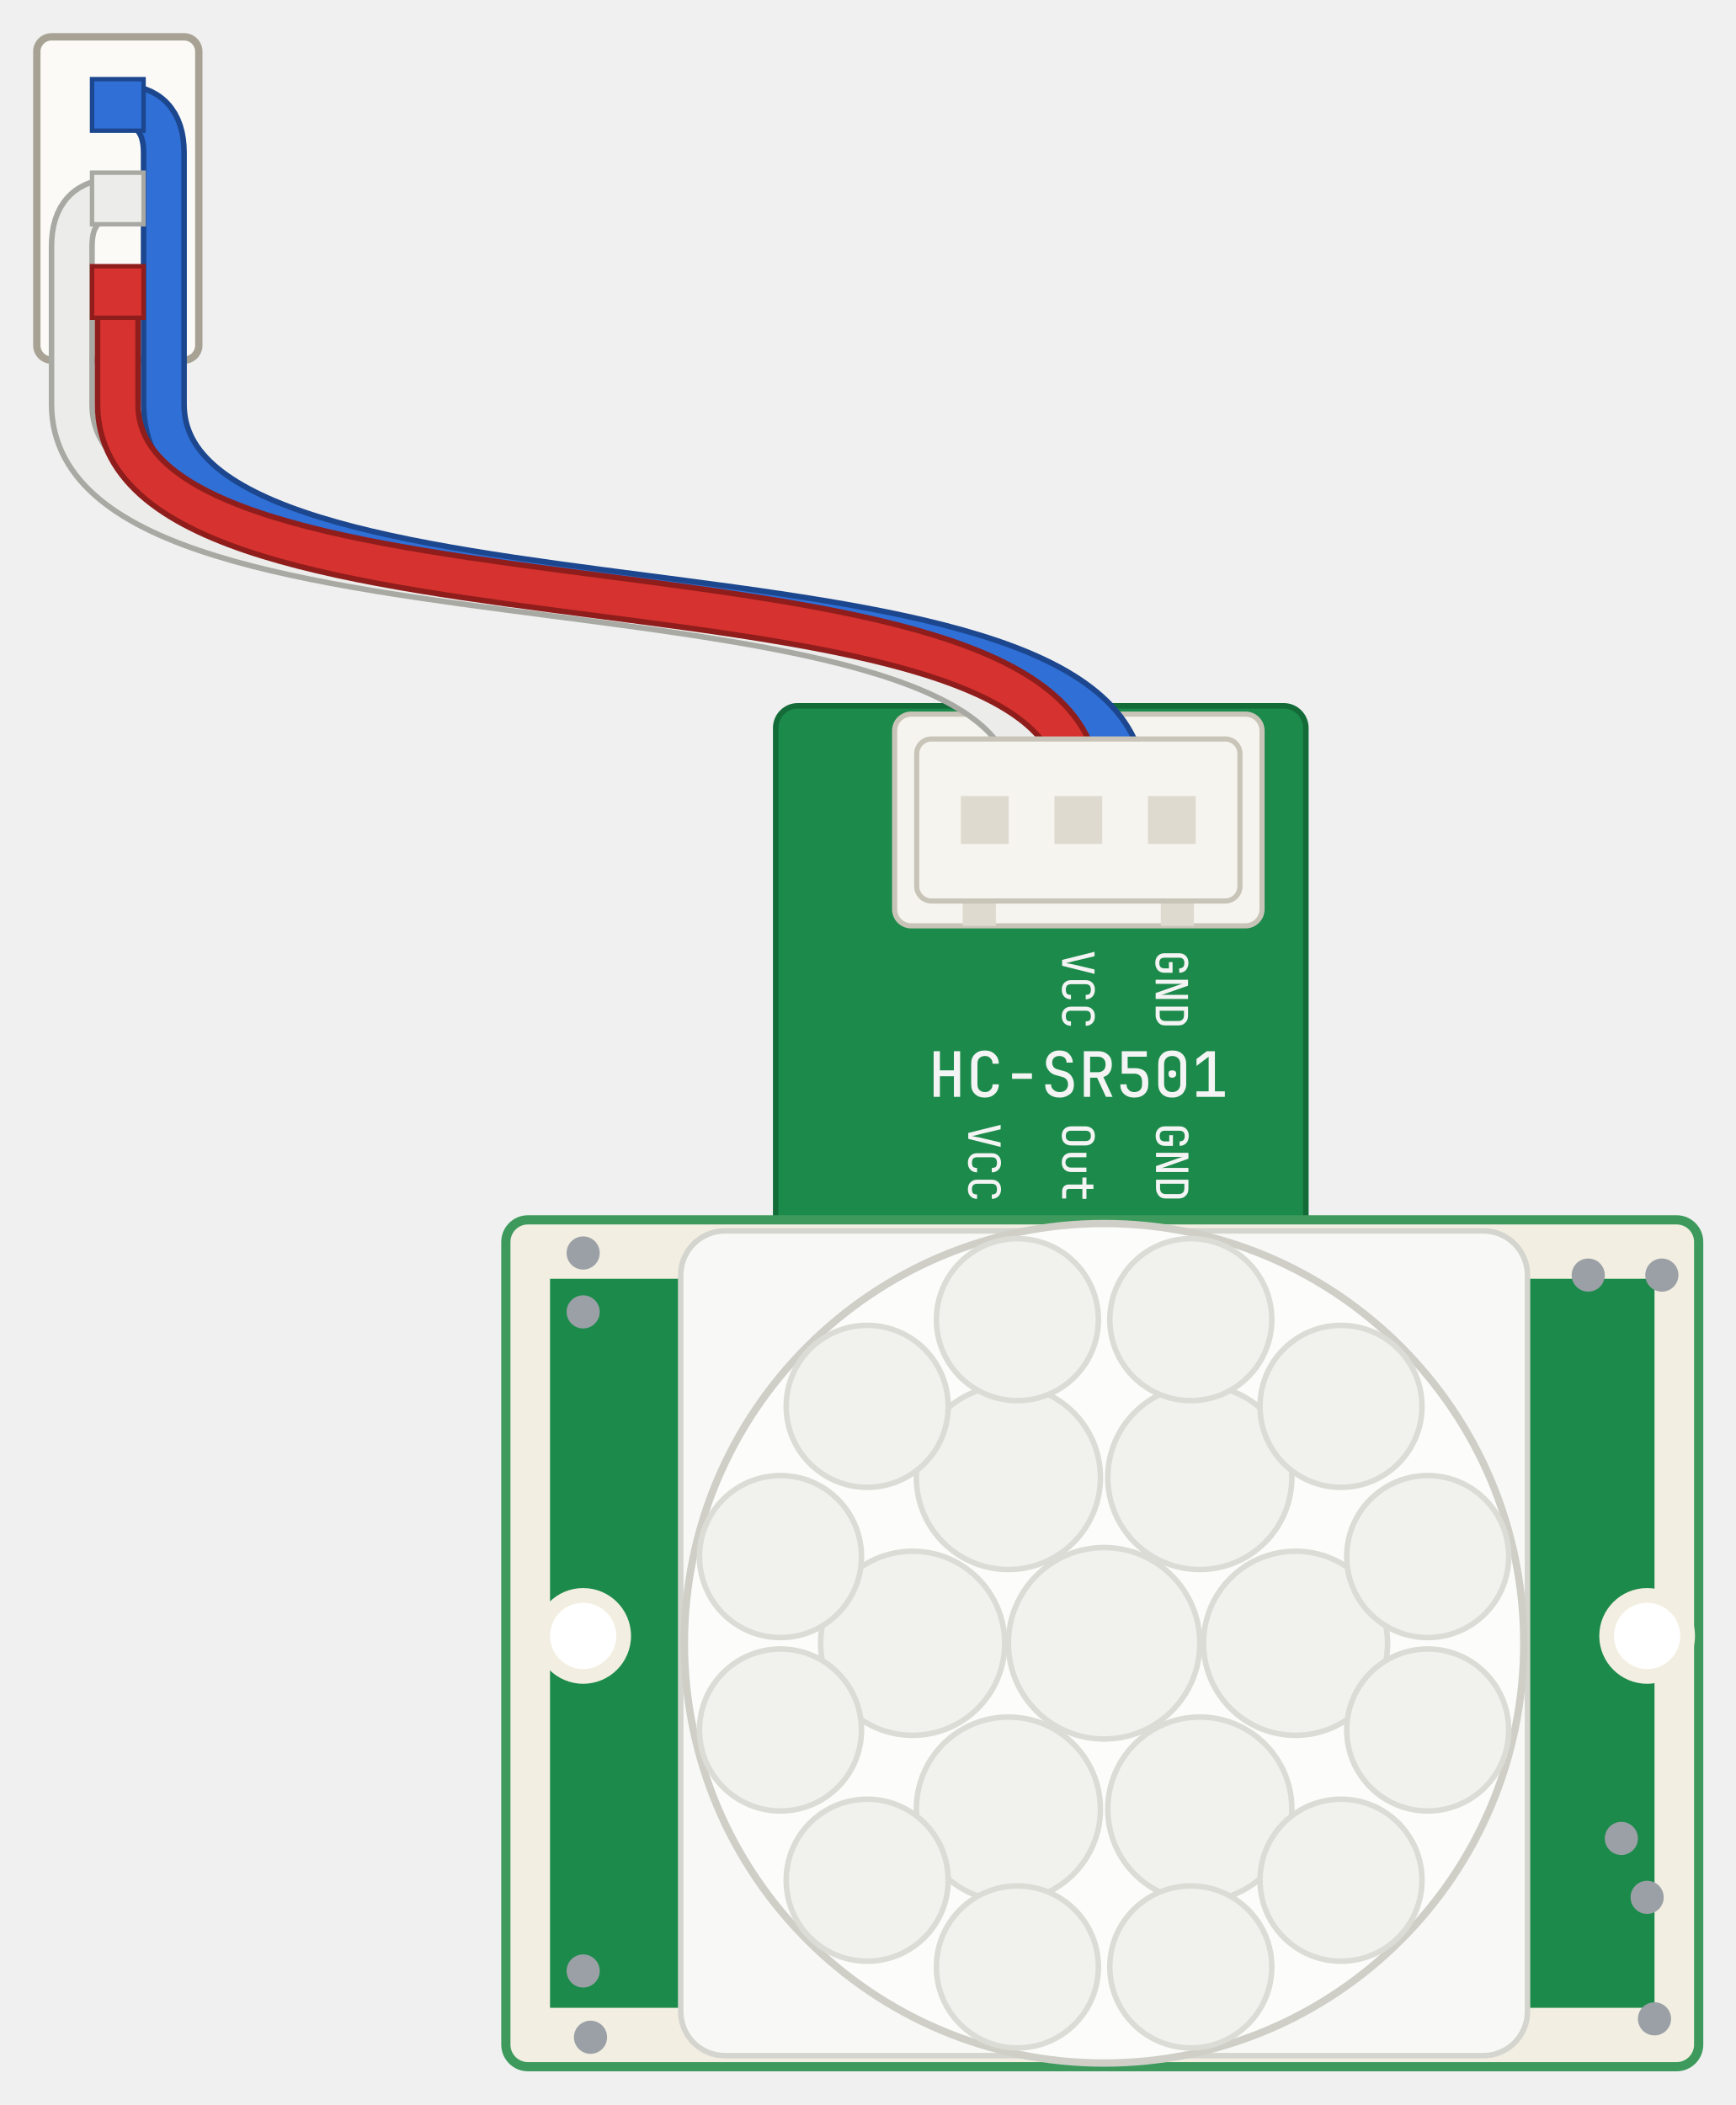
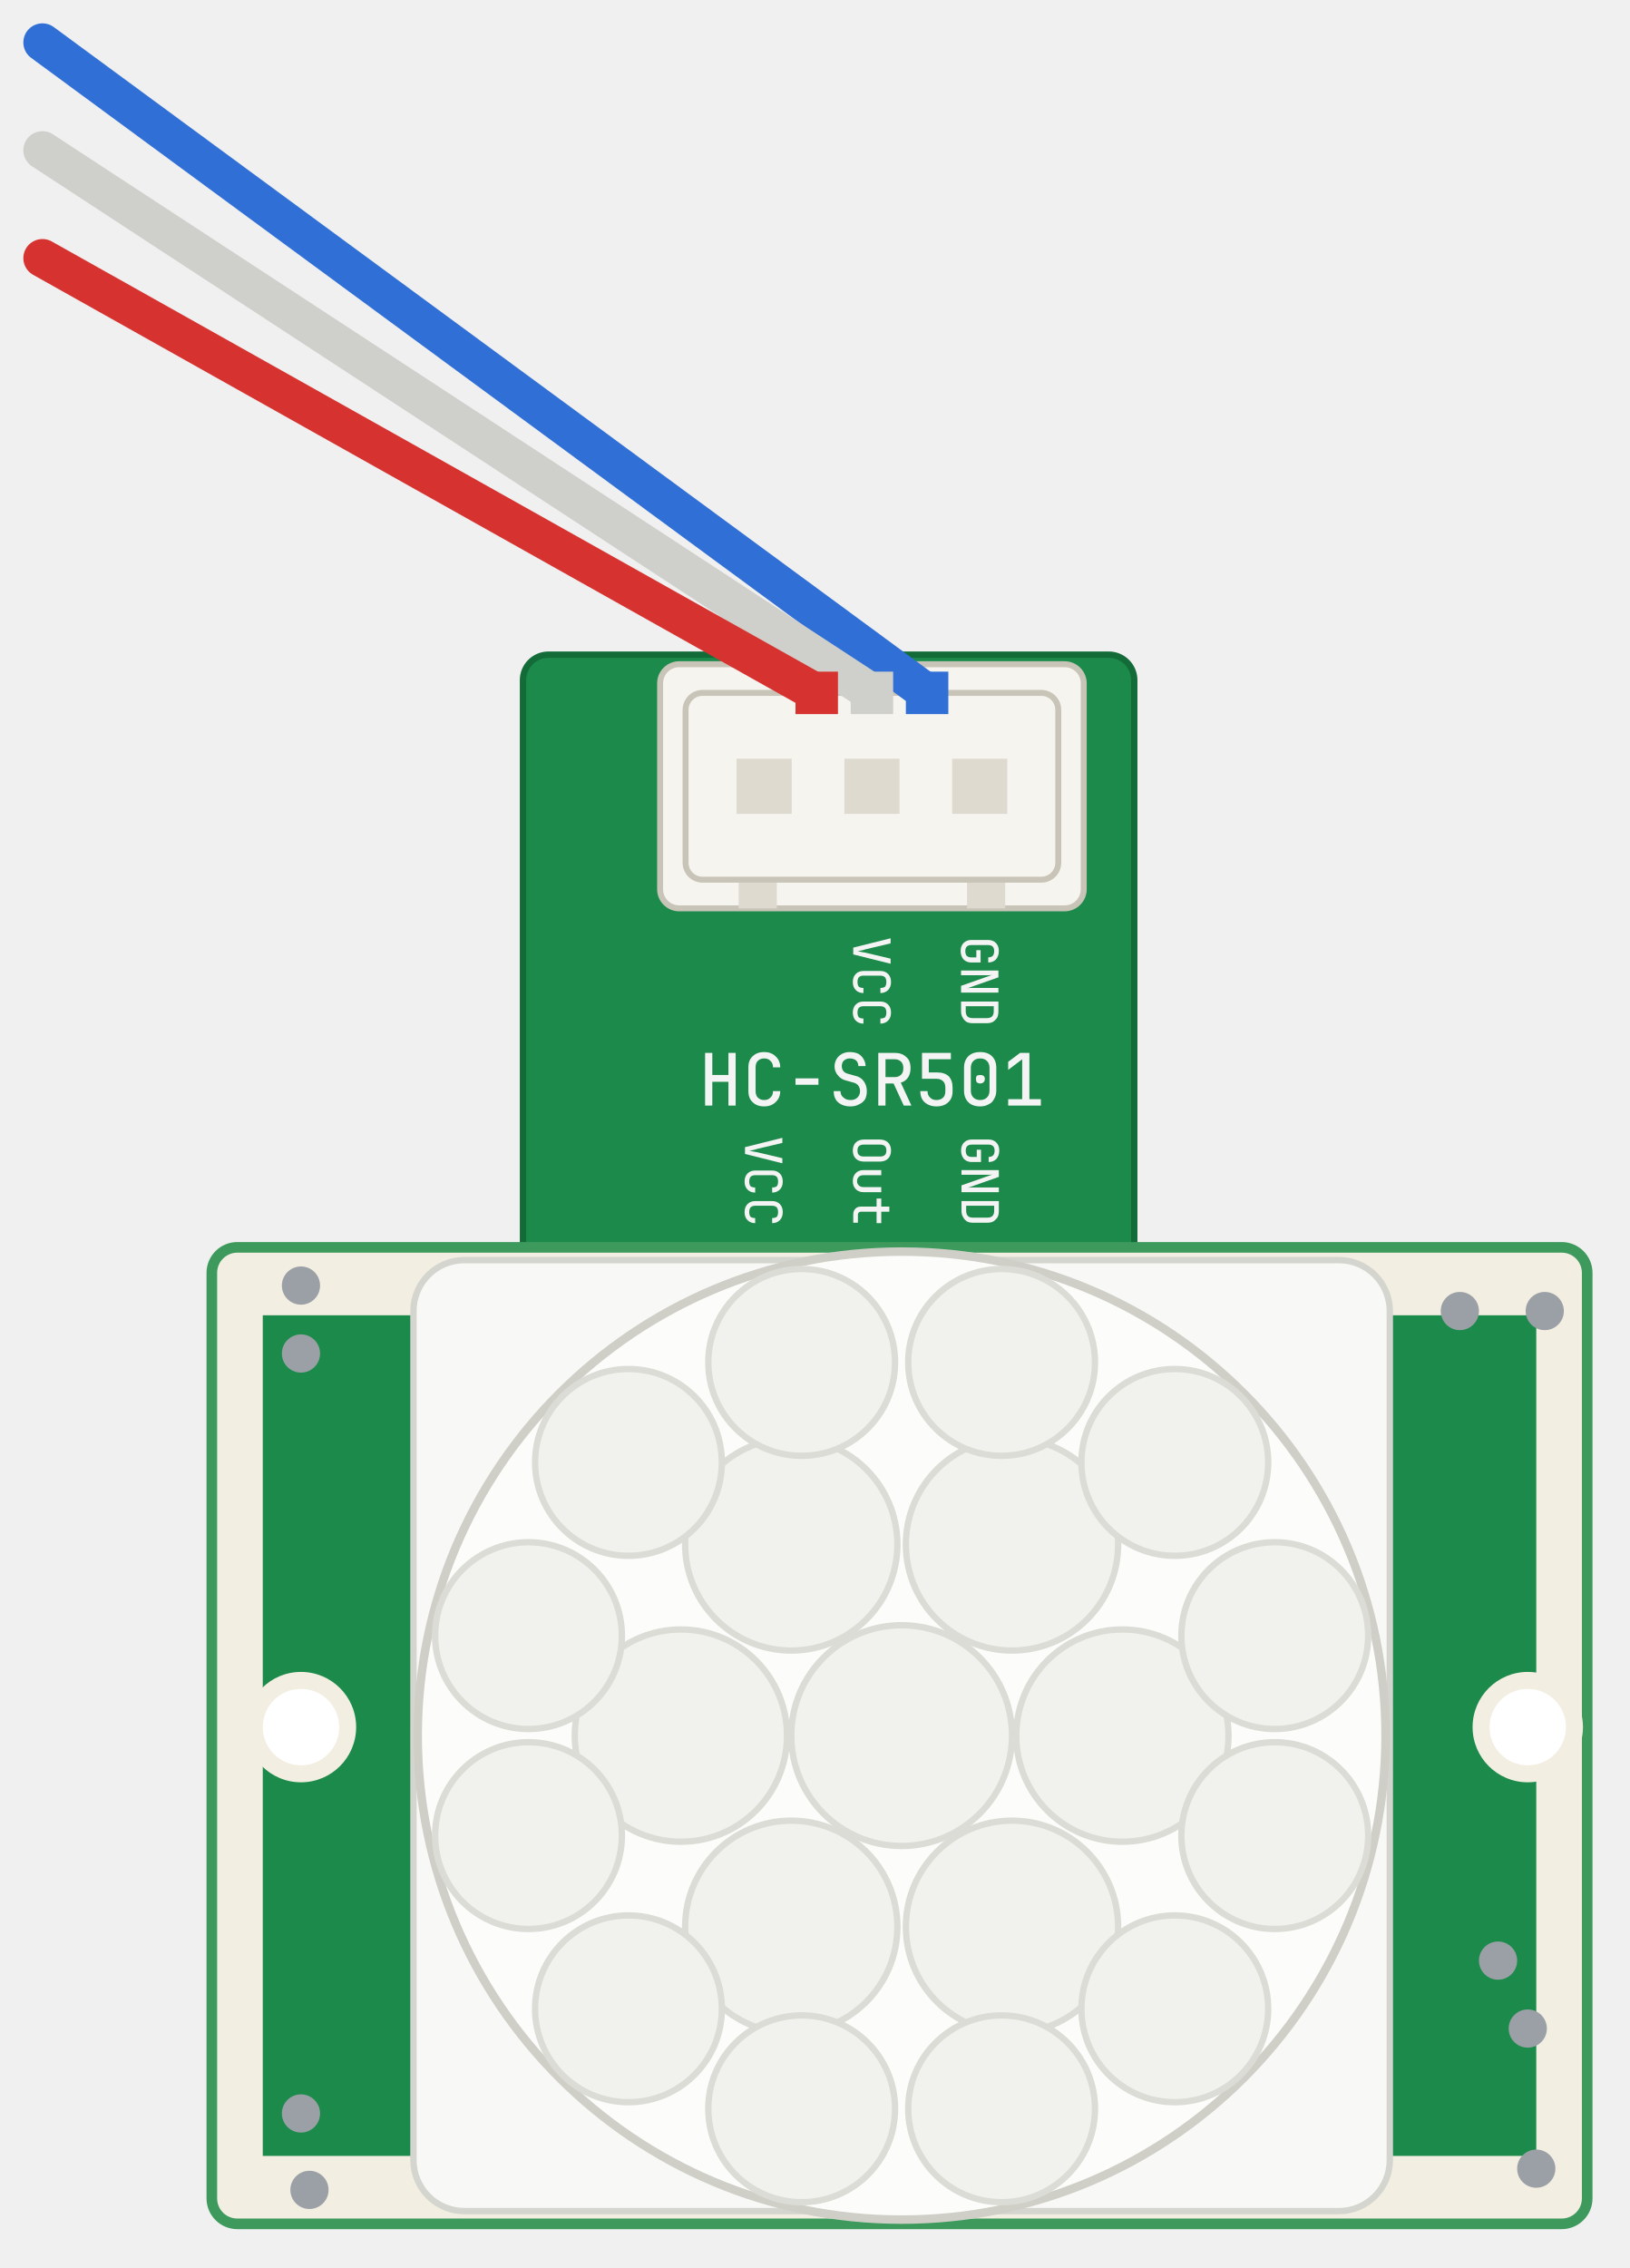
- <svg xmlns="http://www.w3.org/2000/svg" version="1.1" width="47.14mm" height="57.17mm" viewBox="0 0 47.14 57.17">
+ <svg xmlns="http://www.w3.org/2000/svg" version="1.1" width="38.39mm" height="53.42mm" viewBox="0 0 38.39 53.42">
  <g id="breadboard">
-     <g transform="translate(-35.26,-61.83)">
-       <g transform="translate(48,80)">
+     <g transform="translate(-37.46,-63.68)">
+       <g transform="translate(41.45,78.1)">
        <rect x="8.33" y="1" width="14.4" height="14.6" fill="#1c8a4a" rx="0.6" stroke="#136b38" stroke-width="0.15" />
        <rect x="11.56" y="1.225" width="9.98" height="5.75" fill="#f6f4ef" rx="0.45" stroke="#c9c4b8" stroke-width="0.14" />
        <rect x="12.74" y="1.375" width="2.54" height="5.45" fill="#f6f4ef" />
        <rect x="15.28" y="1.375" width="2.54" height="5.45" fill="#f6f4ef" />
        <rect x="17.82" y="1.375" width="2.54" height="5.45" fill="#f6f4ef" />
        <rect x="12.41" y="2.125" width="8.28" height="3.45" fill="#dedad0" rx="0.25" />
        <rect x="13.41" y="5.875" width="0.9" height="1.1" fill="#dedad0" />
        <rect x="18.79" y="5.875" width="0.9" height="1.1" fill="#dedad0" />
        <rect x="13.64" y="3.48" width="0.74" height="0.74" fill="#9aa0a6" stroke="#6c7278" stroke-width="0.1" />
        <rect x="16.18" y="3.48" width="0.74" height="0.74" fill="#9aa0a6" stroke="#6c7278" stroke-width="0.1" />
        <rect x="18.72" y="3.48" width="0.74" height="0.74" fill="#9aa0a6" stroke="#6c7278" stroke-width="0.1" />
        <path d="M16.11 7.9 16.99 7.68V7.8L16.4 7.94Q16.34 7.96 16.29 7.97Q16.24 7.98 16.21 7.98Q16.24 7.99 16.29 8Q16.34 8.01 16.4 8.02L16.99 8.16V8.28L16.11 8.06ZM16.1 8.71Q16.1 8.59 16.17 8.52Q16.24 8.45 16.35 8.45H16.75Q16.86 8.45 16.93 8.52Q17 8.59 17 8.71Q17 8.83 16.93 8.9Q16.86 8.97 16.75 8.97V8.85Q16.82 8.85 16.86 8.82Q16.89 8.78 16.89 8.71Q16.89 8.64 16.86 8.6Q16.82 8.56 16.75 8.56H16.35Q16.28 8.56 16.24 8.6Q16.21 8.64 16.21 8.71Q16.21 8.78 16.24 8.82Q16.28 8.85 16.35 8.85V8.97Q16.24 8.97 16.17 8.9Q16.1 8.83 16.1 8.71ZM16.1 9.43Q16.1 9.31 16.17 9.24Q16.24 9.17 16.35 9.17H16.75Q16.86 9.17 16.93 9.24Q17 9.31 17 9.43Q17 9.55 16.93 9.62Q16.86 9.69 16.75 9.69V9.57Q16.82 9.57 16.86 9.54Q16.89 9.5 16.89 9.43Q16.89 9.36 16.86 9.32Q16.82 9.28 16.75 9.28H16.35Q16.28 9.28 16.24 9.32Q16.21 9.36 16.21 9.43Q16.21 9.5 16.24 9.54Q16.28 9.57 16.35 9.57V9.69Q16.24 9.69 16.17 9.62Q16.1 9.55 16.1 9.43Z" fill="#f4f4f4" />
        <path d="M18.64 7.98Q18.64 7.86 18.71 7.79Q18.78 7.72 18.89 7.72H19.29Q19.4 7.72 19.47 7.79Q19.54 7.86 19.54 7.98Q19.54 8.1 19.47 8.18Q19.4 8.25 19.29 8.25V8.13Q19.36 8.13 19.4 8.09Q19.43 8.05 19.43 7.98Q19.43 7.92 19.4 7.88Q19.36 7.84 19.29 7.84H18.89Q18.82 7.84 18.78 7.88Q18.75 7.92 18.75 7.98Q18.75 8.05 18.78 8.09Q18.82 8.13 18.89 8.13H19.01V7.96H19.11V8.25H18.89Q18.78 8.25 18.71 8.18Q18.64 8.1 18.64 7.98ZM18.65 8.44H19.53V8.6L18.79 8.86Q18.82 8.85 18.87 8.85Q18.91 8.85 18.96 8.85Q19.01 8.85 19.06 8.85H19.53V8.96H18.65V8.8L19.39 8.54Q19.36 8.55 19.31 8.55Q19.27 8.55 19.22 8.55Q19.17 8.55 19.13 8.55H18.65ZM18.65 9.17H19.53V9.4Q19.53 9.49 19.5 9.55Q19.46 9.61 19.4 9.65Q19.34 9.68 19.26 9.68H18.92Q18.84 9.68 18.78 9.65Q18.72 9.61 18.69 9.55Q18.65 9.49 18.65 9.4ZM18.76 9.28V9.4Q18.76 9.48 18.8 9.52Q18.84 9.56 18.92 9.56H19.26Q19.34 9.56 19.38 9.52Q19.42 9.48 19.42 9.4V9.28Z" fill="#f4f4f4" />
        <path d="M13.56 12.6 14.44 12.38V12.5L13.85 12.64Q13.79 12.66 13.74 12.67Q13.69 12.68 13.66 12.68Q13.69 12.69 13.74 12.7Q13.79 12.71 13.85 12.72L14.44 12.86V12.98L13.56 12.76ZM13.55 13.41Q13.55 13.29 13.62 13.22Q13.69 13.15 13.8 13.15H14.2Q14.31 13.15 14.38 13.22Q14.45 13.29 14.45 13.41Q14.45 13.53 14.38 13.6Q14.31 13.67 14.2 13.67V13.55Q14.27 13.55 14.31 13.52Q14.34 13.48 14.34 13.41Q14.34 13.34 14.31 13.3Q14.27 13.26 14.2 13.26H13.8Q13.73 13.26 13.69 13.3Q13.66 13.34 13.66 13.41Q13.66 13.48 13.69 13.52Q13.73 13.55 13.8 13.55V13.67Q13.69 13.67 13.62 13.6Q13.55 13.53 13.55 13.41ZM13.55 14.13Q13.55 14.01 13.62 13.94Q13.69 13.87 13.8 13.87H14.2Q14.31 13.87 14.38 13.94Q14.45 14.01 14.45 14.13Q14.45 14.25 14.38 14.32Q14.31 14.39 14.2 14.39V14.27Q14.27 14.27 14.31 14.24Q14.34 14.2 14.34 14.13Q14.34 14.06 14.31 14.02Q14.27 13.98 14.2 13.98H13.8Q13.73 13.98 13.69 14.02Q13.66 14.06 13.66 14.13Q13.66 14.2 13.69 14.24Q13.73 14.27 13.8 14.27V14.39Q13.69 14.39 13.62 14.32Q13.55 14.25 13.55 14.13Z" fill="#f4f4f4" />
        <path d="M16.1 12.68Q16.1 12.56 16.17 12.49Q16.24 12.42 16.37 12.42H16.73Q16.86 12.42 16.93 12.49Q17 12.56 17 12.68Q17 12.8 16.93 12.87Q16.86 12.94 16.73 12.94H16.37Q16.24 12.94 16.17 12.87Q16.1 12.8 16.1 12.68ZM16.21 12.68Q16.21 12.75 16.24 12.78Q16.28 12.82 16.35 12.82H16.75Q16.82 12.82 16.86 12.78Q16.89 12.75 16.89 12.68Q16.89 12.61 16.86 12.58Q16.82 12.54 16.75 12.54H16.35Q16.28 12.54 16.24 12.58Q16.21 12.61 16.21 12.68ZM16.1 13.4Q16.1 13.28 16.17 13.21Q16.24 13.14 16.35 13.14H16.77V13.26H16.35Q16.28 13.26 16.24 13.3Q16.2 13.34 16.2 13.4Q16.2 13.46 16.24 13.5Q16.28 13.54 16.35 13.54H16.77V13.66H16.35Q16.24 13.66 16.17 13.59Q16.1 13.52 16.1 13.4ZM16.11 14.19Q16.11 14.1 16.16 14.05Q16.21 14 16.29 14H16.66V13.81H16.77V14H16.96V14.12H16.77V14.39H16.66V14.12H16.29Q16.26 14.12 16.24 14.14Q16.22 14.16 16.22 14.19V14.38H16.11Z" fill="#f4f4f4" />
        <path d="M18.65 12.68Q18.65 12.56 18.72 12.49Q18.79 12.42 18.9 12.42H19.3Q19.41 12.42 19.48 12.49Q19.55 12.56 19.55 12.68Q19.55 12.8 19.48 12.88Q19.41 12.95 19.3 12.95V12.83Q19.37 12.83 19.41 12.79Q19.44 12.75 19.44 12.68Q19.44 12.62 19.41 12.58Q19.37 12.54 19.3 12.54H18.9Q18.83 12.54 18.79 12.58Q18.76 12.62 18.76 12.68Q18.76 12.75 18.79 12.79Q18.83 12.83 18.9 12.83H19.02V12.66H19.12V12.95H18.9Q18.79 12.95 18.72 12.88Q18.65 12.8 18.65 12.68ZM18.66 13.14H19.54V13.3L18.8 13.56Q18.83 13.55 18.88 13.55Q18.92 13.55 18.97 13.55Q19.02 13.55 19.07 13.55H19.54V13.66H18.66V13.5L19.4 13.24Q19.37 13.25 19.33 13.25Q19.28 13.25 19.23 13.25Q19.18 13.25 19.14 13.25H18.66ZM18.66 13.87H19.54V14.1Q19.54 14.19 19.51 14.25Q19.47 14.31 19.41 14.35Q19.35 14.38 19.27 14.38H18.93Q18.85 14.38 18.79 14.35Q18.73 14.31 18.7 14.25Q18.66 14.19 18.66 14.1ZM18.77 13.98V14.1Q18.77 14.18 18.81 14.22Q18.85 14.26 18.93 14.26H19.27Q19.35 14.26 19.39 14.22Q19.43 14.18 19.43 14.1V13.98Z" fill="#f4f4f4" />
        <path d="M12.62 11.62V10.38H12.79V10.9H13.17V10.38H13.34V11.62H13.17V11.06H12.79V11.62ZM14.01 11.64Q13.84 11.64 13.74 11.54Q13.64 11.45 13.64 11.28V10.72Q13.64 10.55 13.74 10.46Q13.84 10.36 14.01 10.36Q14.18 10.36 14.28 10.46Q14.39 10.56 14.39 10.72H14.22Q14.22 10.62 14.16 10.57Q14.11 10.51 14.01 10.51Q13.92 10.51 13.86 10.57Q13.81 10.62 13.81 10.72V11.28Q13.81 11.38 13.86 11.43Q13.92 11.49 14.01 11.49Q14.11 11.49 14.16 11.43Q14.22 11.38 14.22 11.28H14.39Q14.39 11.44 14.28 11.54Q14.18 11.64 14.01 11.64ZM14.75 11.13V10.98H15.29V11.13ZM16.05 11.64Q15.86 11.64 15.75 11.54Q15.65 11.45 15.65 11.28H15.81Q15.81 11.38 15.88 11.43Q15.94 11.49 16.05 11.49Q16.15 11.49 16.21 11.43Q16.27 11.37 16.27 11.28Q16.27 11.21 16.23 11.15Q16.19 11.1 16.12 11.08L15.94 11.03Q15.82 11 15.75 10.91Q15.67 10.82 15.67 10.7Q15.67 10.6 15.72 10.52Q15.76 10.45 15.85 10.4Q15.93 10.36 16.03 10.36Q16.14 10.36 16.23 10.4Q16.31 10.45 16.35 10.52Q16.4 10.6 16.4 10.69H16.23Q16.23 10.61 16.18 10.56Q16.12 10.51 16.03 10.51Q15.95 10.51 15.89 10.56Q15.84 10.61 15.84 10.69Q15.84 10.76 15.88 10.81Q15.91 10.85 15.98 10.87L16.16 10.92Q16.29 10.95 16.36 11.05Q16.43 11.15 16.43 11.28Q16.43 11.39 16.39 11.47Q16.34 11.55 16.25 11.59Q16.16 11.64 16.05 11.64ZM16.7 11.62V10.38H17.09Q17.2 10.38 17.28 10.42Q17.37 10.47 17.42 10.55Q17.46 10.63 17.46 10.74Q17.46 10.87 17.4 10.96Q17.34 11.05 17.23 11.08L17.48 11.62H17.3L17.06 11.1H16.87V11.62ZM16.87 10.95H17.09Q17.18 10.95 17.24 10.89Q17.29 10.84 17.29 10.74Q17.29 10.64 17.24 10.59Q17.18 10.53 17.09 10.53H16.87ZM18.07 11.64Q17.9 11.64 17.79 11.54Q17.69 11.45 17.69 11.28H17.86Q17.86 11.38 17.92 11.43Q17.97 11.49 18.07 11.49Q18.17 11.49 18.23 11.43Q18.28 11.38 18.28 11.28V11.2Q18.28 11.1 18.23 11.05Q18.17 10.99 18.08 10.99H17.73V10.38H18.41V10.53H17.89L17.89 10.84H18.09Q18.26 10.84 18.36 10.93Q18.45 11.03 18.45 11.2V11.28Q18.45 11.45 18.35 11.54Q18.25 11.64 18.07 11.64ZM19.1 11.64Q18.92 11.64 18.82 11.54Q18.72 11.44 18.72 11.27V10.73Q18.72 10.56 18.82 10.46Q18.92 10.36 19.1 10.36Q19.28 10.36 19.38 10.46Q19.48 10.56 19.48 10.73V11.27Q19.48 11.38 19.43 11.46Q19.39 11.55 19.3 11.59Q19.22 11.64 19.1 11.64ZM19.1 11.49Q19.2 11.49 19.26 11.43Q19.32 11.37 19.32 11.27V10.73Q19.32 10.63 19.26 10.57Q19.2 10.51 19.1 10.51Q19 10.51 18.94 10.57Q18.88 10.63 18.88 10.73V11.27Q18.88 11.37 18.94 11.43Q19 11.49 19.1 11.49ZM19.1 11.1Q19.05 11.1 19.02 11.07Q19 11.04 19 10.99Q19 10.95 19.02 10.92Q19.05 10.9 19.1 10.9Q19.15 10.9 19.18 10.92Q19.21 10.95 19.21 10.99Q19.21 11.04 19.18 11.07Q19.15 11.1 19.1 11.1ZM19.76 11.62V11.47H20.09V10.53L19.76 10.78V10.59L20.04 10.38H20.26V11.47H20.53V11.62Z" fill="#f4f4f4" />
        <rect x="1" y="14.96" width="32.4" height="23" fill="#f2eee1" rx="0.6" stroke="#3d9a5c" stroke-width="0.25" />
        <rect x="2.2" y="16.56" width="3.6" height="19.8" fill="#1c8a4a" />
        <rect x="28.6" y="16.56" width="3.6" height="19.8" fill="#1c8a4a" />
        <circle cx="3.1" cy="26.26" r="1.3" fill="#f2eee1" />
        <circle cx="3.1" cy="26.26" r="0.9" fill="#ffffff" />
        <circle cx="32" cy="26.26" r="1.3" fill="#f2eee1" />
        <circle cx="32" cy="26.26" r="0.9" fill="#ffffff" />
        <circle cx="3.1" cy="15.86" r="0.45" fill="#9aa0a6" />
        <circle cx="3.1" cy="17.46" r="0.45" fill="#9aa0a6" />
        <circle cx="3.1" cy="35.36" r="0.45" fill="#9aa0a6" />
        <circle cx="3.3" cy="37.16" r="0.45" fill="#9aa0a6" />
        <circle cx="30.4" cy="16.46" r="0.45" fill="#9aa0a6" />
        <circle cx="32.4" cy="16.46" r="0.45" fill="#9aa0a6" />
        <circle cx="31.3" cy="31.76" r="0.45" fill="#9aa0a6" />
        <circle cx="32" cy="33.36" r="0.45" fill="#9aa0a6" />
        <circle cx="32.2" cy="36.66" r="0.45" fill="#9aa0a6" />
        <rect x="5.75" y="15.26" width="23" height="22.4" fill="#f8f8f6" rx="1.2" stroke="#d5d5cf" stroke-width="0.15" />
        <circle cx="17.25" cy="26.46" r="11.4" fill="#fcfcfb" stroke="#cfcfc8" stroke-width="0.2" />
        <circle cx="17.25" cy="26.46" r="2.6" fill="#f1f1ee" stroke="#dcdcd6" stroke-width="0.15" />
        <circle cx="22.45" cy="26.46" r="2.5" fill="#f1f1ee" stroke="#dcdcd6" stroke-width="0.15" />
        <circle cx="19.85" cy="30.963" r="2.5" fill="#f1f1ee" stroke="#dcdcd6" stroke-width="0.15" />
        <circle cx="14.65" cy="30.963" r="2.5" fill="#f1f1ee" stroke="#dcdcd6" stroke-width="0.15" />
        <circle cx="12.05" cy="26.46" r="2.5" fill="#f1f1ee" stroke="#dcdcd6" stroke-width="0.15" />
        <circle cx="14.65" cy="21.957" r="2.5" fill="#f1f1ee" stroke="#dcdcd6" stroke-width="0.15" />
        <circle cx="19.85" cy="21.957" r="2.5" fill="#f1f1ee" stroke="#dcdcd6" stroke-width="0.15" />
        <circle cx="26.04" cy="28.815" r="2.2" fill="#f1f1ee" stroke="#dcdcd6" stroke-width="0.15" />
        <circle cx="23.685" cy="32.895" r="2.2" fill="#f1f1ee" stroke="#dcdcd6" stroke-width="0.15" />
        <circle cx="19.605" cy="35.25" r="2.2" fill="#f1f1ee" stroke="#dcdcd6" stroke-width="0.15" />
        <circle cx="14.895" cy="35.25" r="2.2" fill="#f1f1ee" stroke="#dcdcd6" stroke-width="0.15" />
        <circle cx="10.815" cy="32.895" r="2.2" fill="#f1f1ee" stroke="#dcdcd6" stroke-width="0.15" />
        <circle cx="8.46" cy="28.815" r="2.2" fill="#f1f1ee" stroke="#dcdcd6" stroke-width="0.15" />
        <circle cx="8.46" cy="24.105" r="2.2" fill="#f1f1ee" stroke="#dcdcd6" stroke-width="0.15" />
        <circle cx="10.815" cy="20.025" r="2.2" fill="#f1f1ee" stroke="#dcdcd6" stroke-width="0.15" />
        <circle cx="14.895" cy="17.67" r="2.2" fill="#f1f1ee" stroke="#dcdcd6" stroke-width="0.15" />
        <circle cx="19.605" cy="17.67" r="2.2" fill="#f1f1ee" stroke="#dcdcd6" stroke-width="0.15" />
        <circle cx="23.685" cy="20.025" r="2.2" fill="#f1f1ee" stroke="#dcdcd6" stroke-width="0.15" />
        <circle cx="26.04" cy="24.105" r="2.2" fill="#f1f1ee" stroke="#dcdcd6" stroke-width="0.15" />
      </g>
-       <rect x="36.26" y="62.83" width="4.4" height="8.78" fill="#fbfaf7" rx="0.4" stroke="#a8a294" stroke-width="0.2" />
-       <path d="M38.46 64.68Q39.71 64.68 39.71 65.98L39.71 72.81C39.71 79.81 65.8 76.2 65.8 83.2" fill="none" stroke="#1c478f" stroke-width="1.25" stroke-linecap="round" stroke-linejoin="round" />
-       <path d="M38.46 64.68Q39.71 64.68 39.71 65.98L39.71 72.81C39.71 79.81 65.8 76.2 65.8 83.2" fill="none" stroke="#2f6fd6" stroke-width="0.95" stroke-linecap="round" stroke-linejoin="round" />
-       <path d="M38.46 67.22Q37.21 67.22 37.21 68.52L37.21 72.81C37.21 79.81 63.3 76.2 63.3 83.2" fill="none" stroke="#a9a9a4" stroke-width="1.25" stroke-linecap="round" stroke-linejoin="round" />
-       <path d="M38.46 67.22Q37.21 67.22 37.21 68.52L37.21 72.81C37.21 79.81 63.3 76.2 63.3 83.2" fill="none" stroke="#ececea" stroke-width="0.95" stroke-linecap="round" stroke-linejoin="round" />
-       <path d="M38.46 69.76L38.46 72.81C38.46 79.81 64.55 76.2 64.55 83.2" fill="none" stroke="#8f1d1b" stroke-width="1.25" stroke-linecap="round" stroke-linejoin="round" />
-       <path d="M38.46 69.76L38.46 72.81C38.46 79.81 64.55 76.2 64.55 83.2" fill="none" stroke="#d6322f" stroke-width="0.95" stroke-linecap="round" stroke-linejoin="round" />
-       <g transform="translate(48,80)">
+       <g transform="translate(41.45,78.1)">
        <rect x="12.16" y="1.9" width="8.78" height="4.4" fill="#f6f4ef" rx="0.4" stroke="#c9c4b8" stroke-width="0.14" />
        <rect x="13.36" y="3.45" width="1.3" height="1.3" fill="#dedad0" />
        <rect x="15.9" y="3.45" width="1.3" height="1.3" fill="#dedad0" />
        <rect x="18.44" y="3.45" width="1.3" height="1.3" fill="#dedad0" />
      </g>
-       <rect x="37.76" y="63.98" width="1.4" height="1.4" fill="#2f6fd6" stroke="#1c478f" stroke-width="0.12" id="connector0pin" />
-       <rect x="37.76" y="66.52" width="1.4" height="1.4" fill="#ececea" stroke="#a9a9a4" stroke-width="0.12" id="connector1pin" />
-       <rect x="37.76" y="69.06" width="1.4" height="1.4" fill="#d6322f" stroke="#8f1d1b" stroke-width="0.12" id="connector2pin" />
+       <rect x="58.8" y="79.5" width="1" height="1" fill="#2f6fd6" id="connector0pin" />
+       <line id="connector0leg" x1="59.3" y1="80" x2="38.46" y2="64.68" fill="none" stroke="#2f6fd6" stroke-width="0.9" stroke-linecap="round" />
+       <rect x="57.5" y="79.5" width="1" height="1" fill="#cfd0cb" id="connector1pin" />
+       <line id="connector1leg" x1="58" y1="80" x2="38.46" y2="67.22" fill="none" stroke="#cfd0cb" stroke-width="0.9" stroke-linecap="round" />
+       <rect x="56.2" y="79.5" width="1" height="1" fill="#d6322f" id="connector2pin" />
+       <line id="connector2leg" x1="56.7" y1="80" x2="38.46" y2="69.76" fill="none" stroke="#d6322f" stroke-width="0.9" stroke-linecap="round" />
    </g>
  </g>
</svg>
